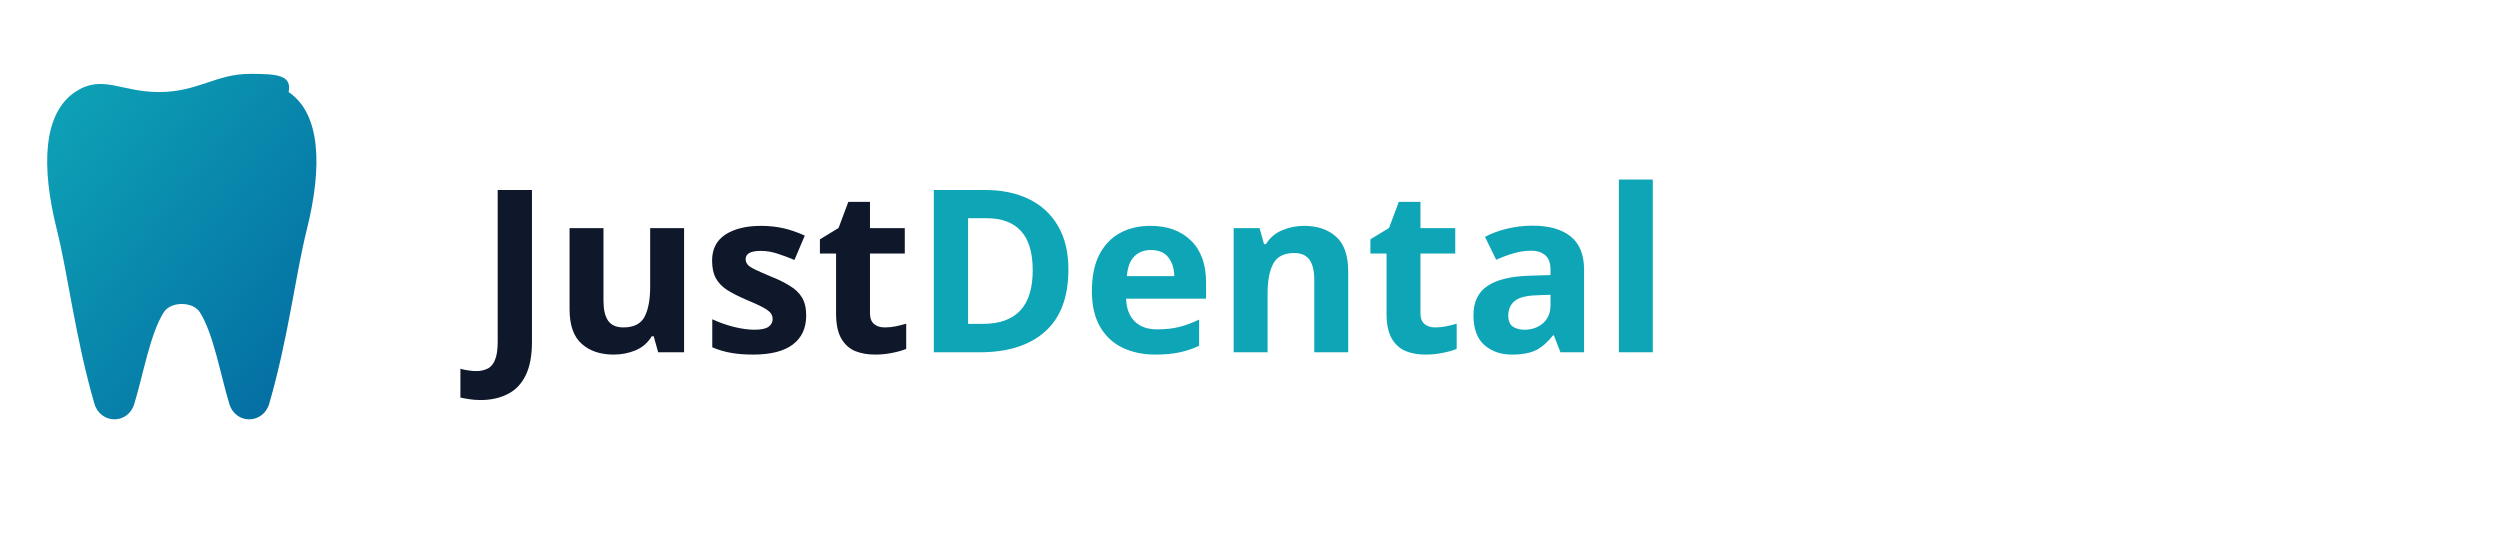
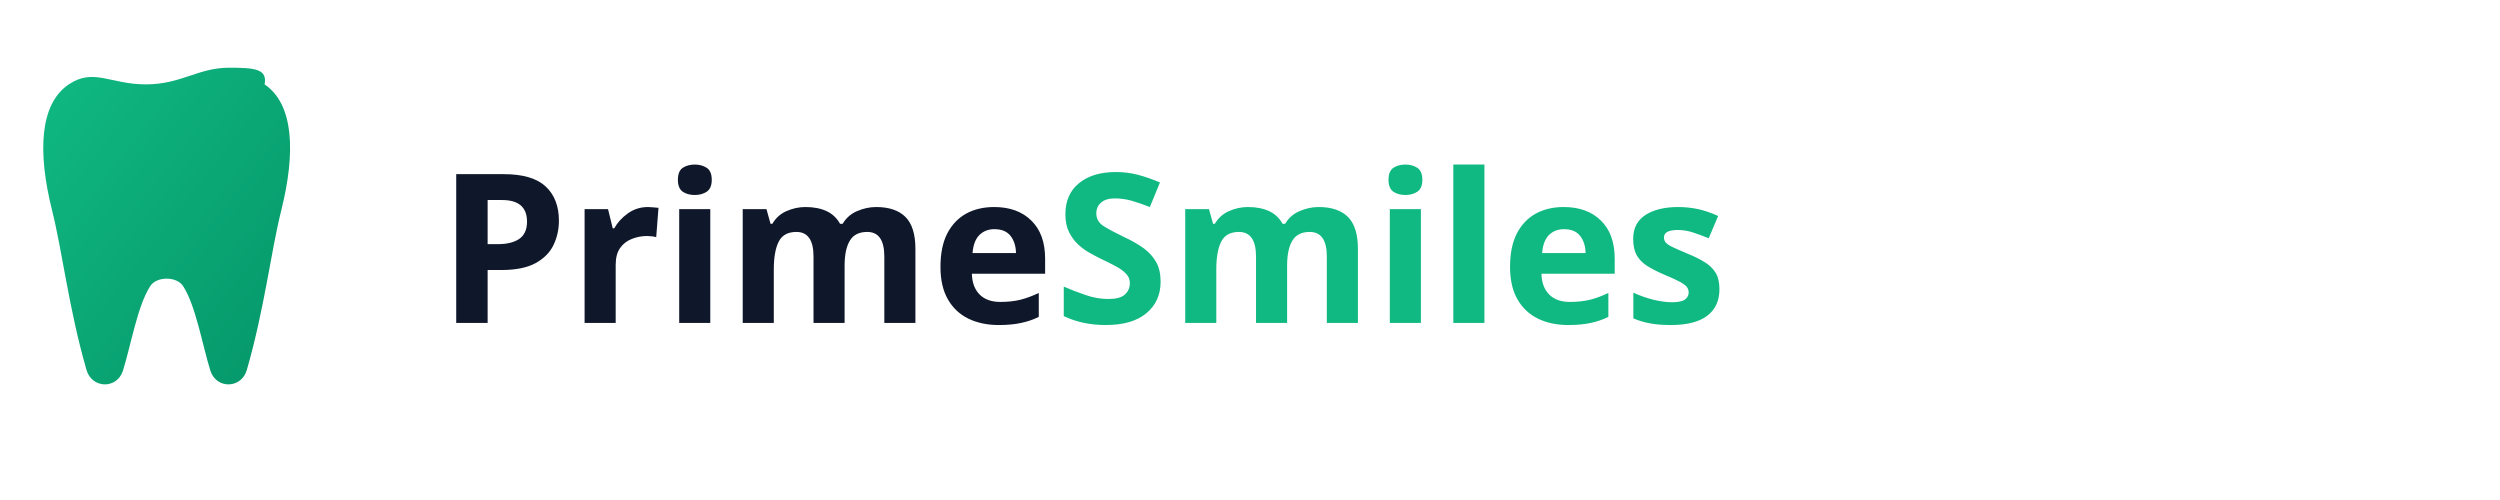
- <svg xmlns="http://www.w3.org/2000/svg" viewBox="0 0 220 48" role="img" aria-label="Just Dental Clinic">
+ <svg xmlns="http://www.w3.org/2000/svg" viewBox="0 0 240 48" role="img" aria-label="Prime Smiles Dental Clinic">
  <defs>
-     <linearGradient id="jd" x1="0" y1="0" x2="1" y2="1">
-       <stop offset="0" stop-color="#0ea5b7" />
-       <stop offset="1" stop-color="#0369a1" />
+     <linearGradient id="ps" x1="0" y1="0" x2="1" y2="1">
+       <stop offset="0" stop-color="#10b981" />
+       <stop offset="1" stop-color="#059669" />
    </linearGradient>
  </defs>
  <g transform="translate(4 6)">
-     <path fill="url(#jd)" d="M18 0.5c-3 0-4.6 1.6-8 1.6S5 0.5 2.6 2.1C-0.2 4 -0.4 8.6 1 14.2c1 4 1.6 9.4 3.3 15.3.5 1.8 2.9 1.9 3.5.1.8-2.6 1.4-6.2 2.6-8.1.6-1 2.6-1 3.2 0 1.2 1.9 1.8 5.5 2.6 8.1.6 1.8 3 1.7 3.5-.1 1.7-5.9 2.3-11.3 3.3-15.3 1.4-5.6 1.2-10.2-1.6-12.1C21.7.6 20.4.5 18 .5Z" />
+     <path fill="url(#ps)" d="M18 0.5c-3 0-4.6 1.6-8 1.6S5 0.5 2.6 2.1C-0.2 4 -0.4 8.6 1 14.2c1 4 1.6 9.4 3.3 15.3.5 1.8 2.9 1.9 3.5.1.8-2.6 1.4-6.2 2.6-8.1.6-1 2.6-1 3.2 0 1.2 1.9 1.8 5.5 2.6 8.1.6 1.8 3 1.7 3.5-.1 1.7-5.9 2.3-11.3 3.3-15.3 1.4-5.6 1.2-10.2-1.6-12.1C21.7.6 20.4.5 18 .5Z" />
  </g>
-   <text x="42" y="31" font-family="Poppins, 'Segoe UI', sans-serif" font-size="20" font-weight="700" fill="#0f172a">Just<tspan fill="#0ea5b7">Dental</tspan>
+   <text x="42" y="31" font-family="Poppins, 'Segoe UI', sans-serif" font-size="20" font-weight="700" fill="#0f172a">Prime<tspan fill="#10b981">Smiles</tspan>
  </text>
</svg>
